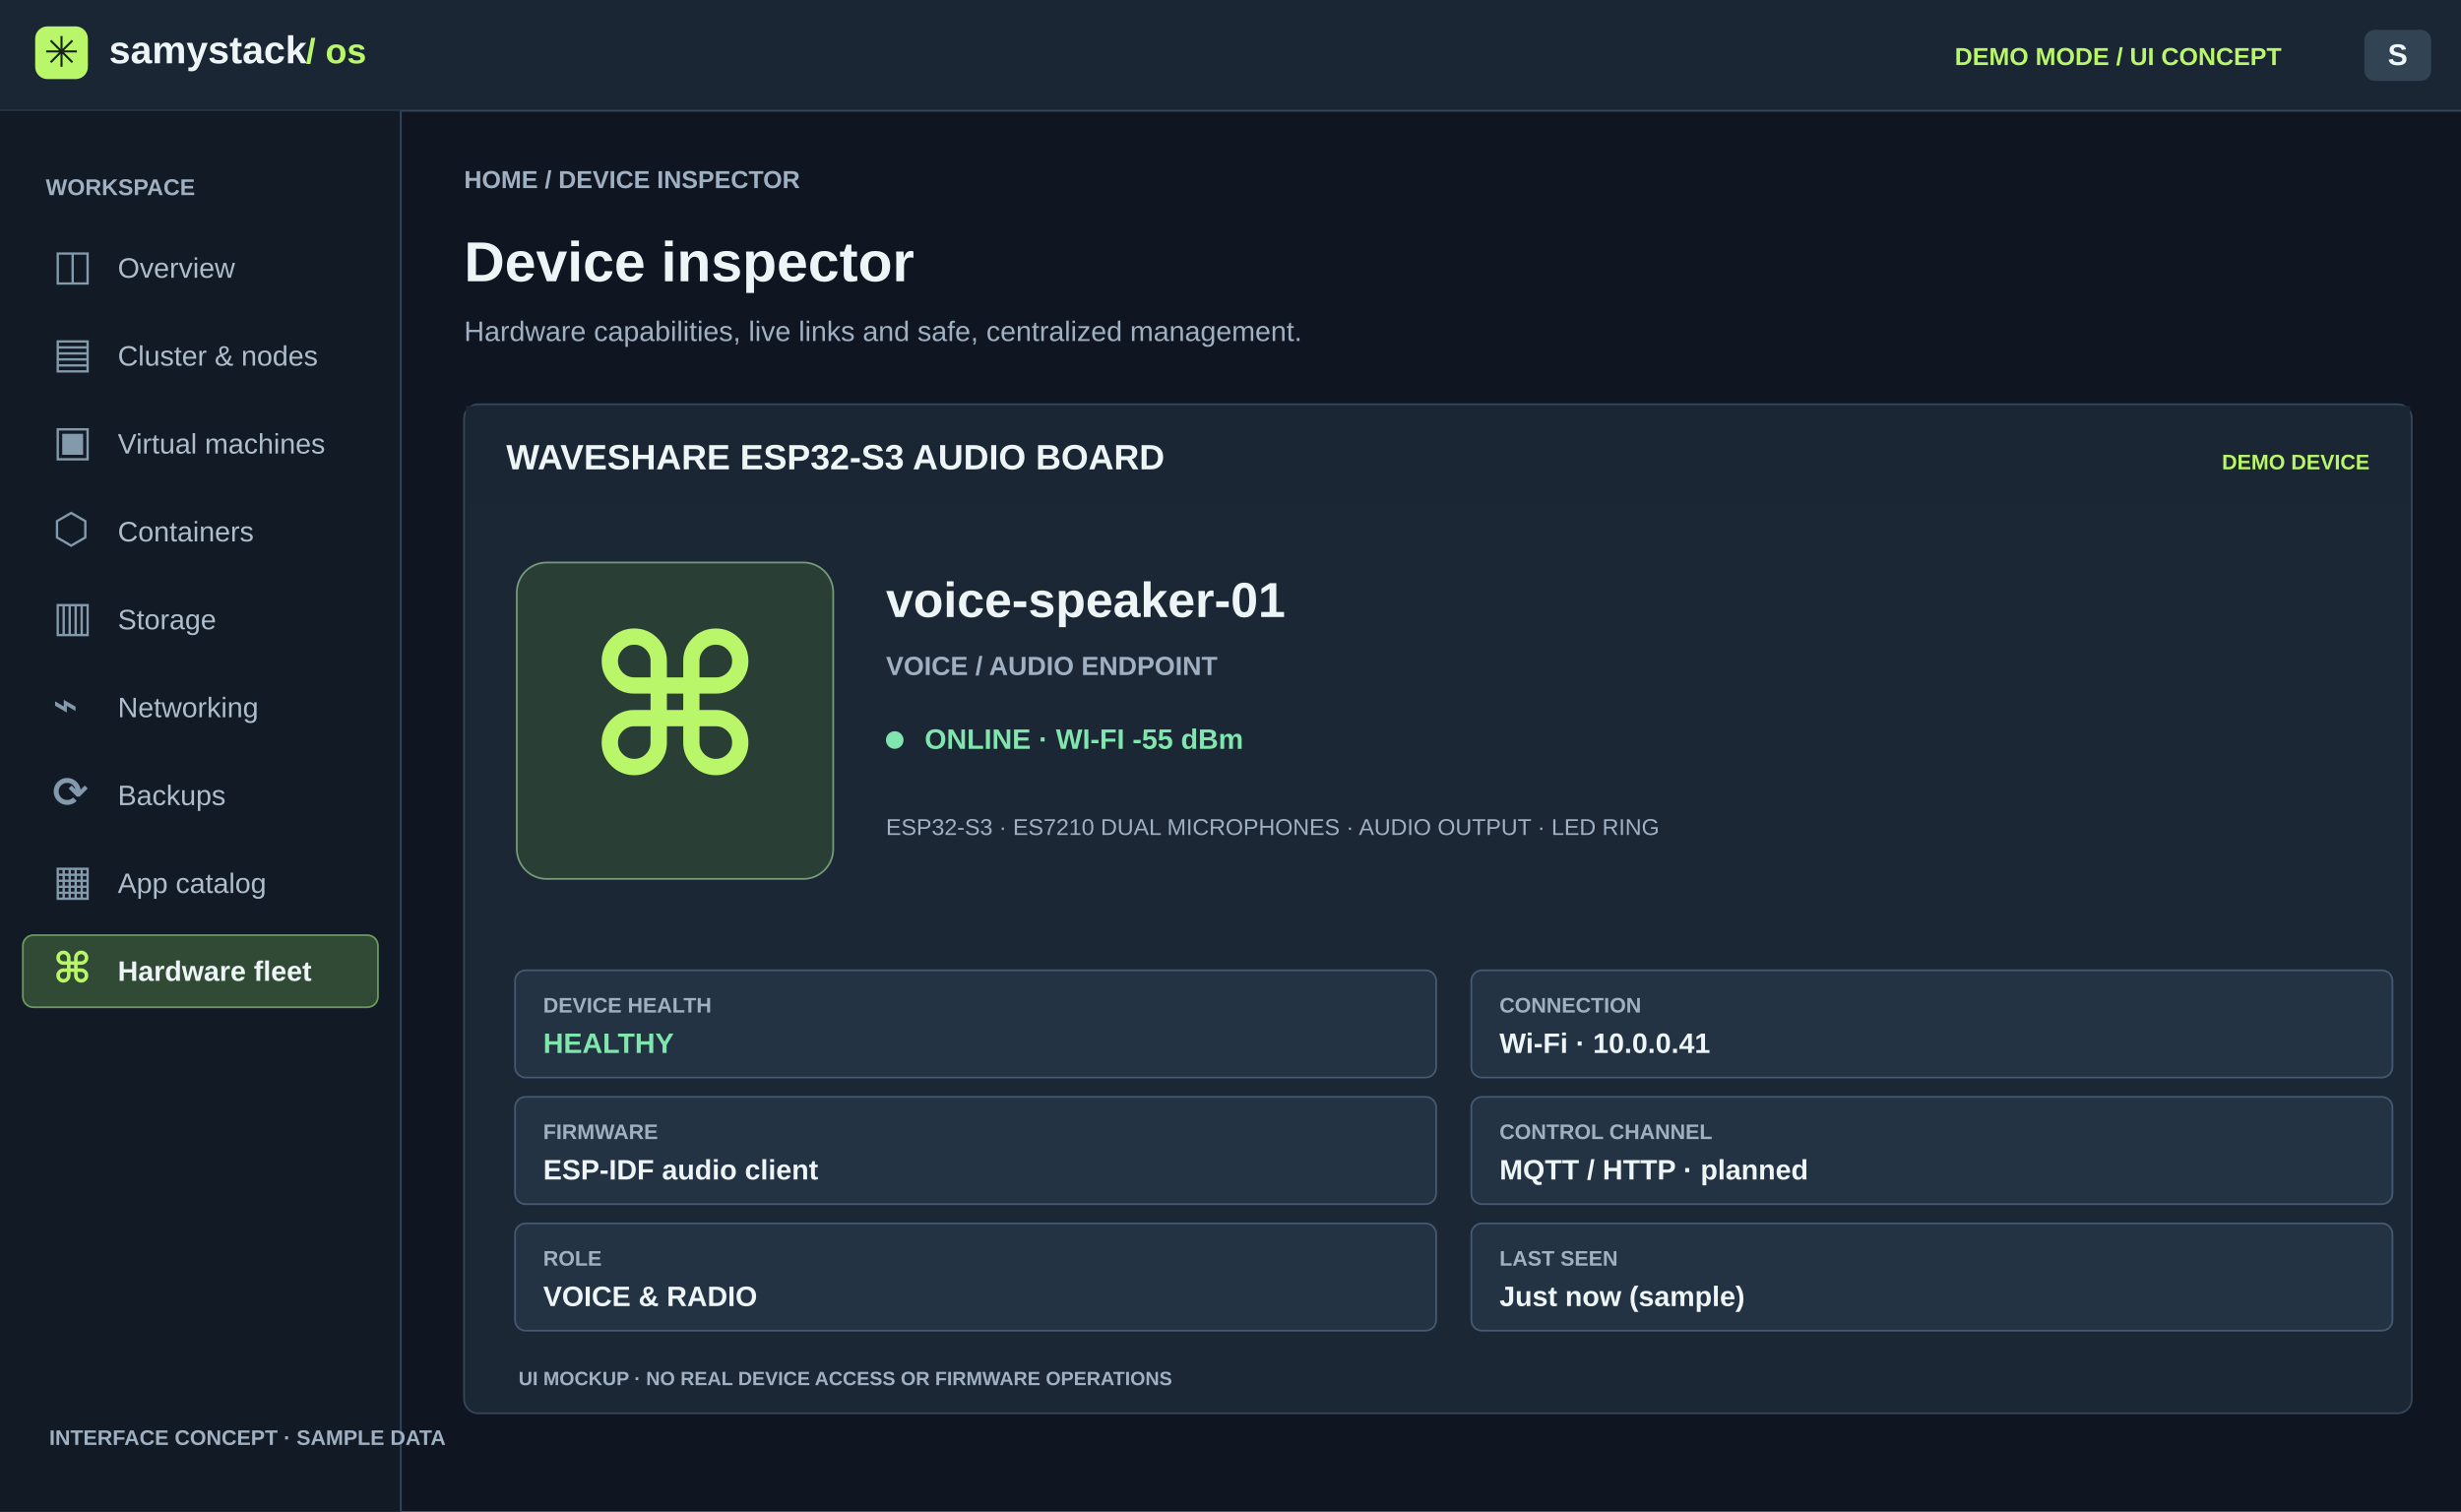
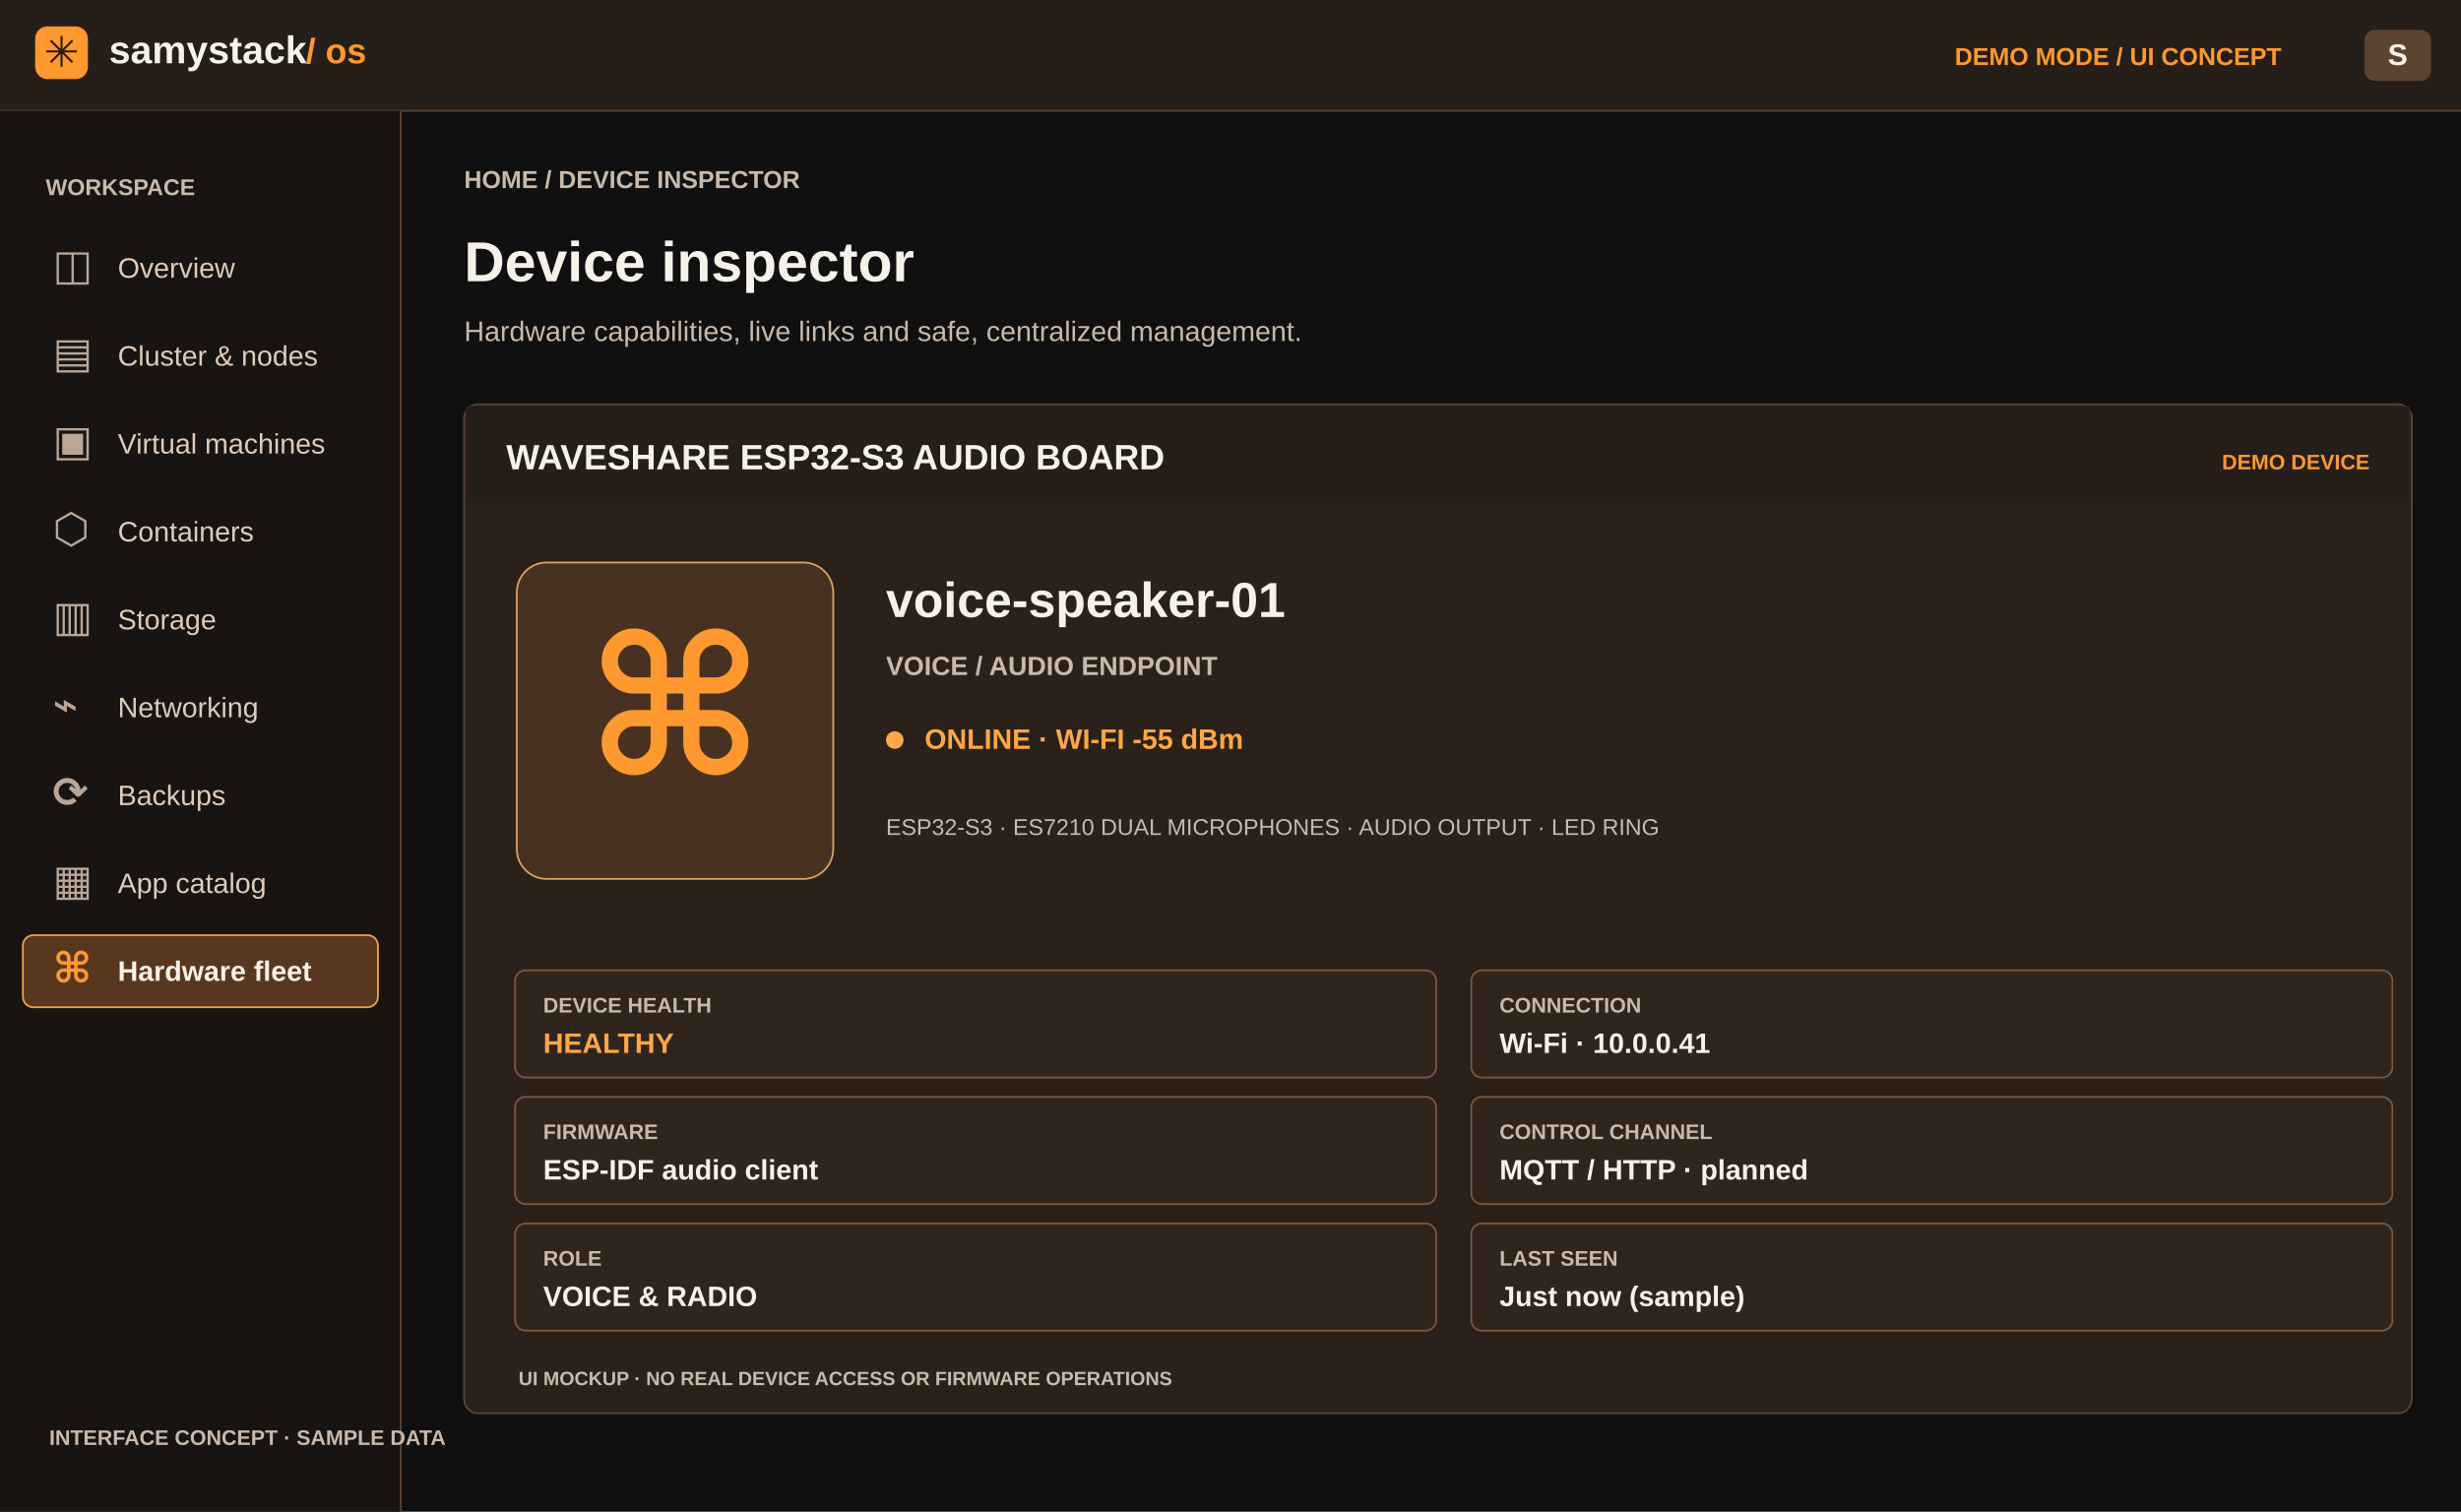
<svg xmlns="http://www.w3.org/2000/svg" viewBox="0 0 1400 860" role="img" aria-label="SamyStackOS interface concept screenshot: Device inspector">
-   <rect x="0" y="0" width="1400" height="860" rx="0" fill="#101621" stroke="none" />
-   <rect x="0" y="0" width="1400" height="63" rx="0" fill="#1b2635" stroke="none" />
-   <line x1="0" y1="63" x2="1400" y2="63" stroke="#35465a" stroke-width="1" />
-   <rect x="0" y="63" width="228" height="797" rx="0" fill="#121a25" stroke="none" />
-   <line x1="228" y1="63" x2="228" y2="860" stroke="#35465a" stroke-width="1" />
-   <rect x="20" y="15" width="30" height="30" rx="7" fill="#b9f66a" stroke="none" />
-   <text x="35" y="38" font-family="Arial,Helvetica,sans-serif" font-size="24" font-weight="700" fill="#15251b" text-anchor="middle">✳</text>
-   <text x="62" y="36" font-family="Arial,Helvetica,sans-serif" font-size="22" font-weight="700" fill="#edf5f6" text-anchor="start">samystack</text>
-   <text x="174" y="36" font-family="Arial,Helvetica,sans-serif" font-size="20" font-weight="700" fill="#b9f66a" text-anchor="start">/ os</text>
-   <text x="1112" y="37" font-family="Arial,Helvetica,sans-serif" font-size="14" font-weight="700" fill="#b9f66a" text-anchor="start">DEMO MODE / UI CONCEPT</text>
-   <rect x="1345" y="17" width="38" height="29" rx="6" fill="#324454" stroke="none" />
-   <text x="1364" y="37" font-family="Arial,Helvetica,sans-serif" font-size="17" font-weight="700" fill="#edf5f6" text-anchor="middle">S</text>
-   <text x="26" y="111" font-family="Arial,Helvetica,sans-serif" font-size="13" font-weight="700" fill="#9fb0c2" text-anchor="start">WORKSPACE</text>
-   <text x="30" y="159" font-family="Arial,Helvetica,sans-serif" font-size="24" font-weight="700" fill="#839aac" text-anchor="start">◫</text>
-   <text x="67" y="158" font-family="Arial,Helvetica,sans-serif" font-size="16" font-weight="500" fill="#adbdcb" text-anchor="start">Overview</text>
-   <text x="30" y="209" font-family="Arial,Helvetica,sans-serif" font-size="24" font-weight="700" fill="#839aac" text-anchor="start">▤</text>
-   <text x="67" y="208" font-family="Arial,Helvetica,sans-serif" font-size="16" font-weight="500" fill="#adbdcb" text-anchor="start">Cluster &amp; nodes</text>
-   <text x="30" y="259" font-family="Arial,Helvetica,sans-serif" font-size="24" font-weight="700" fill="#839aac" text-anchor="start">▣</text>
-   <text x="67" y="258" font-family="Arial,Helvetica,sans-serif" font-size="16" font-weight="500" fill="#adbdcb" text-anchor="start">Virtual machines</text>
-   <text x="30" y="309" font-family="Arial,Helvetica,sans-serif" font-size="24" font-weight="700" fill="#839aac" text-anchor="start">⬡</text>
-   <text x="67" y="308" font-family="Arial,Helvetica,sans-serif" font-size="16" font-weight="500" fill="#adbdcb" text-anchor="start">Containers</text>
-   <text x="30" y="359" font-family="Arial,Helvetica,sans-serif" font-size="24" font-weight="700" fill="#839aac" text-anchor="start">▥</text>
-   <text x="67" y="358" font-family="Arial,Helvetica,sans-serif" font-size="16" font-weight="500" fill="#adbdcb" text-anchor="start">Storage</text>
-   <text x="30" y="409" font-family="Arial,Helvetica,sans-serif" font-size="24" font-weight="700" fill="#839aac" text-anchor="start">⌁</text>
-   <text x="67" y="408" font-family="Arial,Helvetica,sans-serif" font-size="16" font-weight="500" fill="#adbdcb" text-anchor="start">Networking</text>
-   <text x="30" y="459" font-family="Arial,Helvetica,sans-serif" font-size="24" font-weight="700" fill="#839aac" text-anchor="start">⟳</text>
-   <text x="67" y="458" font-family="Arial,Helvetica,sans-serif" font-size="16" font-weight="500" fill="#adbdcb" text-anchor="start">Backups</text>
-   <text x="30" y="509" font-family="Arial,Helvetica,sans-serif" font-size="24" font-weight="700" fill="#839aac" text-anchor="start">▦</text>
-   <text x="67" y="508" font-family="Arial,Helvetica,sans-serif" font-size="16" font-weight="500" fill="#adbdcb" text-anchor="start">App catalog</text>
-   <rect x="13" y="532" width="202" height="41" rx="6" fill="#314a36" stroke="#6b9a60" />
-   <text x="30" y="559" font-family="Arial,Helvetica,sans-serif" font-size="24" font-weight="700" fill="#b9f66a" text-anchor="start">⌘</text>
-   <text x="67" y="558" font-family="Arial,Helvetica,sans-serif" font-size="16" font-weight="700" fill="#edf5f6" text-anchor="start">Hardware fleet</text>
-   <text x="28" y="822" font-family="Arial,Helvetica,sans-serif" font-size="12" font-weight="600" fill="#9fb0c2" text-anchor="start">INTERFACE CONCEPT · SAMPLE DATA</text>
-   <text x="264" y="107" font-family="Arial,Helvetica,sans-serif" font-size="14" font-weight="700" fill="#9fb0c2" text-anchor="start">HOME  /  DEVICE INSPECTOR</text>
-   <text x="264" y="160" font-family="Arial,Helvetica,sans-serif" font-size="32" font-weight="700" fill="#edf5f6" text-anchor="start">Device inspector</text>
-   <text x="264" y="194" font-family="Arial,Helvetica,sans-serif" font-size="16" font-weight="500" fill="#9fb0c2" text-anchor="start">Hardware capabilities, live links and safe, centralized management.</text>
-   <rect x="264" y="230" width="1108" height="574" rx="8" fill="#1b2735" stroke="#35465a" />
-   <rect x="265" y="231" width="1106" height="55" rx="0" fill="#1b2635" stroke="none" />
-   <text x="288" y="267" font-family="Arial,Helvetica,sans-serif" font-size="20" font-weight="700" fill="#edf5f6" text-anchor="start">WAVESHARE ESP32-S3 AUDIO BOARD</text>
-   <text x="1348" y="267" font-family="Arial,Helvetica,sans-serif" font-size="12" font-weight="700" fill="#b9f66a" text-anchor="end">DEMO DEVICE</text>
-   <rect x="294" y="320" width="180" height="180" rx="17" fill="#293f35" stroke="#749b78" />
-   <text x="384" y="441" font-family="Arial,Helvetica,sans-serif" font-size="110" font-weight="700" fill="#b9f66a" text-anchor="middle">⌘</text>
-   <text x="504" y="351" font-family="Arial,Helvetica,sans-serif" font-size="28" font-weight="700" fill="#edf5f6" text-anchor="start">voice-speaker-01</text>
-   <text x="504" y="384" font-family="Arial,Helvetica,sans-serif" font-size="15" font-weight="700" fill="#9fb0c2" text-anchor="start">VOICE / AUDIO ENDPOINT</text>
-   <circle cx="509" cy="421" r="5" fill="#80e6ad" />
-   <text x="526" y="426" font-family="Arial,Helvetica,sans-serif" font-size="16" font-weight="700" fill="#80e6ad" text-anchor="start">ONLINE · WI-FI -55 dBm</text>
-   <text x="504" y="475" font-family="Arial,Helvetica,sans-serif" font-size="13" font-weight="500" fill="#9fb0c2" text-anchor="start">ESP32-S3 · ES7210 DUAL MICROPHONES · AUDIO OUTPUT · LED RING</text>
-   <rect x="293" y="552" width="524" height="61" rx="6" fill="#243344" stroke="#455970" />
-   <text x="309" y="576" font-family="Arial,Helvetica,sans-serif" font-size="12" font-weight="700" fill="#9fb0c2" text-anchor="start">DEVICE HEALTH</text>
-   <text x="309" y="599" font-family="Arial,Helvetica,sans-serif" font-size="16" font-weight="700" fill="#80e6ad" text-anchor="start">HEALTHY</text>
-   <rect x="837" y="552" width="524" height="61" rx="6" fill="#243344" stroke="#455970" />
-   <text x="853" y="576" font-family="Arial,Helvetica,sans-serif" font-size="12" font-weight="700" fill="#9fb0c2" text-anchor="start">CONNECTION</text>
-   <text x="853" y="599" font-family="Arial,Helvetica,sans-serif" font-size="16" font-weight="700" fill="#edf5f6" text-anchor="start">Wi-Fi · 10.0.0.41</text>
-   <rect x="293" y="624" width="524" height="61" rx="6" fill="#243344" stroke="#455970" />
-   <text x="309" y="648" font-family="Arial,Helvetica,sans-serif" font-size="12" font-weight="700" fill="#9fb0c2" text-anchor="start">FIRMWARE</text>
-   <text x="309" y="671" font-family="Arial,Helvetica,sans-serif" font-size="16" font-weight="700" fill="#edf5f6" text-anchor="start">ESP-IDF audio client</text>
-   <rect x="837" y="624" width="524" height="61" rx="6" fill="#243344" stroke="#455970" />
-   <text x="853" y="648" font-family="Arial,Helvetica,sans-serif" font-size="12" font-weight="700" fill="#9fb0c2" text-anchor="start">CONTROL CHANNEL</text>
-   <text x="853" y="671" font-family="Arial,Helvetica,sans-serif" font-size="16" font-weight="700" fill="#edf5f6" text-anchor="start">MQTT / HTTP · planned</text>
-   <rect x="293" y="696" width="524" height="61" rx="6" fill="#243344" stroke="#455970" />
-   <text x="309" y="720" font-family="Arial,Helvetica,sans-serif" font-size="12" font-weight="700" fill="#9fb0c2" text-anchor="start">ROLE</text>
-   <text x="309" y="743" font-family="Arial,Helvetica,sans-serif" font-size="16" font-weight="700" fill="#edf5f6" text-anchor="start">VOICE &amp; RADIO</text>
-   <rect x="837" y="696" width="524" height="61" rx="6" fill="#243344" stroke="#455970" />
-   <text x="853" y="720" font-family="Arial,Helvetica,sans-serif" font-size="12" font-weight="700" fill="#9fb0c2" text-anchor="start">LAST SEEN</text>
-   <text x="853" y="743" font-family="Arial,Helvetica,sans-serif" font-size="16" font-weight="700" fill="#edf5f6" text-anchor="start">Just now (sample)</text>
-   <text x="295" y="788" font-family="Arial,Helvetica,sans-serif" font-size="11" font-weight="700" fill="#9fb0c2" text-anchor="start">UI MOCKUP · NO REAL DEVICE ACCESS OR FIRMWARE OPERATIONS</text>
+   <rect x="0" y="0" width="1400" height="860" rx="0" fill="#101010" stroke="none" />
+   <rect x="0" y="0" width="1400" height="63" rx="0" fill="#261e18" stroke="none" />
+   <line x1="0" y1="63" x2="1400" y2="63" stroke="#5c4534" stroke-width="1" />
+   <rect x="0" y="63" width="228" height="797" rx="0" fill="#171412" stroke="none" />
+   <line x1="228" y1="63" x2="228" y2="860" stroke="#5c4534" stroke-width="1" />
+   <rect x="20" y="15" width="30" height="30" rx="7" fill="#ff982e" stroke="none" />
+   <text x="35" y="38" font-family="Arial,Helvetica,sans-serif" font-size="24" font-weight="700" fill="#281b14" text-anchor="middle">✳</text>
+   <text x="62" y="36" font-family="Arial,Helvetica,sans-serif" font-size="22" font-weight="700" fill="#f7f2e9" text-anchor="start">samystack</text>
+   <text x="174" y="36" font-family="Arial,Helvetica,sans-serif" font-size="20" font-weight="700" fill="#ff982e" text-anchor="start">/ os</text>
+   <text x="1112" y="37" font-family="Arial,Helvetica,sans-serif" font-size="14" font-weight="700" fill="#ff982e" text-anchor="start">DEMO MODE / UI CONCEPT</text>
+   <rect x="1345" y="17" width="38" height="29" rx="6" fill="#5c4431" stroke="none" />
+   <text x="1364" y="37" font-family="Arial,Helvetica,sans-serif" font-size="17" font-weight="700" fill="#f7f2e9" text-anchor="middle">S</text>
+   <text x="26" y="111" font-family="Arial,Helvetica,sans-serif" font-size="13" font-weight="700" fill="#c9b9aa" text-anchor="start">WORKSPACE</text>
+   <text x="30" y="159" font-family="Arial,Helvetica,sans-serif" font-size="24" font-weight="700" fill="#b9a696" text-anchor="start">◫</text>
+   <text x="67" y="158" font-family="Arial,Helvetica,sans-serif" font-size="16" font-weight="500" fill="#e0cbb8" text-anchor="start">Overview</text>
+   <text x="30" y="209" font-family="Arial,Helvetica,sans-serif" font-size="24" font-weight="700" fill="#b9a696" text-anchor="start">▤</text>
+   <text x="67" y="208" font-family="Arial,Helvetica,sans-serif" font-size="16" font-weight="500" fill="#e0cbb8" text-anchor="start">Cluster &amp; nodes</text>
+   <text x="30" y="259" font-family="Arial,Helvetica,sans-serif" font-size="24" font-weight="700" fill="#b9a696" text-anchor="start">▣</text>
+   <text x="67" y="258" font-family="Arial,Helvetica,sans-serif" font-size="16" font-weight="500" fill="#e0cbb8" text-anchor="start">Virtual machines</text>
+   <text x="30" y="309" font-family="Arial,Helvetica,sans-serif" font-size="24" font-weight="700" fill="#b9a696" text-anchor="start">⬡</text>
+   <text x="67" y="308" font-family="Arial,Helvetica,sans-serif" font-size="16" font-weight="500" fill="#e0cbb8" text-anchor="start">Containers</text>
+   <text x="30" y="359" font-family="Arial,Helvetica,sans-serif" font-size="24" font-weight="700" fill="#b9a696" text-anchor="start">▥</text>
+   <text x="67" y="358" font-family="Arial,Helvetica,sans-serif" font-size="16" font-weight="500" fill="#e0cbb8" text-anchor="start">Storage</text>
+   <text x="30" y="409" font-family="Arial,Helvetica,sans-serif" font-size="24" font-weight="700" fill="#b9a696" text-anchor="start">⌁</text>
+   <text x="67" y="408" font-family="Arial,Helvetica,sans-serif" font-size="16" font-weight="500" fill="#e0cbb8" text-anchor="start">Networking</text>
+   <text x="30" y="459" font-family="Arial,Helvetica,sans-serif" font-size="24" font-weight="700" fill="#b9a696" text-anchor="start">⟳</text>
+   <text x="67" y="458" font-family="Arial,Helvetica,sans-serif" font-size="16" font-weight="500" fill="#e0cbb8" text-anchor="start">Backups</text>
+   <text x="30" y="509" font-family="Arial,Helvetica,sans-serif" font-size="24" font-weight="700" fill="#b9a696" text-anchor="start">▦</text>
+   <text x="67" y="508" font-family="Arial,Helvetica,sans-serif" font-size="16" font-weight="500" fill="#e0cbb8" text-anchor="start">App catalog</text>
+   <rect x="13" y="532" width="202" height="41" rx="6" fill="#59371f" stroke="#f1a443" />
+   <text x="30" y="559" font-family="Arial,Helvetica,sans-serif" font-size="24" font-weight="700" fill="#ff982e" text-anchor="start">⌘</text>
+   <text x="67" y="558" font-family="Arial,Helvetica,sans-serif" font-size="16" font-weight="700" fill="#f7f2e9" text-anchor="start">Hardware fleet</text>
+   <text x="28" y="822" font-family="Arial,Helvetica,sans-serif" font-size="12" font-weight="600" fill="#c9b9aa" text-anchor="start">INTERFACE CONCEPT · SAMPLE DATA</text>
+   <text x="264" y="107" font-family="Arial,Helvetica,sans-serif" font-size="14" font-weight="700" fill="#c9b9aa" text-anchor="start">HOME  /  DEVICE INSPECTOR</text>
+   <text x="264" y="160" font-family="Arial,Helvetica,sans-serif" font-size="32" font-weight="700" fill="#f7f2e9" text-anchor="start">Device inspector</text>
+   <text x="264" y="194" font-family="Arial,Helvetica,sans-serif" font-size="16" font-weight="500" fill="#c9b9aa" text-anchor="start">Hardware capabilities, live links and safe, centralized management.</text>
+   <rect x="264" y="230" width="1108" height="574" rx="8" fill="#2a211b" stroke="#5c4534" />
+   <rect x="265" y="231" width="1106" height="55" rx="0" fill="#261e18" stroke="none" />
+   <text x="288" y="267" font-family="Arial,Helvetica,sans-serif" font-size="20" font-weight="700" fill="#f7f2e9" text-anchor="start">WAVESHARE ESP32-S3 AUDIO BOARD</text>
+   <text x="1348" y="267" font-family="Arial,Helvetica,sans-serif" font-size="12" font-weight="700" fill="#ff982e" text-anchor="end">DEMO DEVICE</text>
+   <rect x="294" y="320" width="180" height="180" rx="17" fill="#483121" stroke="#daa363" />
+   <text x="384" y="441" font-family="Arial,Helvetica,sans-serif" font-size="110" font-weight="700" fill="#ff982e" text-anchor="middle">⌘</text>
+   <text x="504" y="351" font-family="Arial,Helvetica,sans-serif" font-size="28" font-weight="700" fill="#f7f2e9" text-anchor="start">voice-speaker-01</text>
+   <text x="504" y="384" font-family="Arial,Helvetica,sans-serif" font-size="15" font-weight="700" fill="#c9b9aa" text-anchor="start">VOICE / AUDIO ENDPOINT</text>
+   <circle cx="509" cy="421" r="5" fill="#ffa746" />
+   <text x="526" y="426" font-family="Arial,Helvetica,sans-serif" font-size="16" font-weight="700" fill="#ffa746" text-anchor="start">ONLINE · WI-FI -55 dBm</text>
+   <text x="504" y="475" font-family="Arial,Helvetica,sans-serif" font-size="13" font-weight="500" fill="#c9b9aa" text-anchor="start">ESP32-S3 · ES7210 DUAL MICROPHONES · AUDIO OUTPUT · LED RING</text>
+   <rect x="293" y="552" width="524" height="61" rx="6" fill="#30251d" stroke="#7d583d" />
+   <text x="309" y="576" font-family="Arial,Helvetica,sans-serif" font-size="12" font-weight="700" fill="#c9b9aa" text-anchor="start">DEVICE HEALTH</text>
+   <text x="309" y="599" font-family="Arial,Helvetica,sans-serif" font-size="16" font-weight="700" fill="#ffa746" text-anchor="start">HEALTHY</text>
+   <rect x="837" y="552" width="524" height="61" rx="6" fill="#30251d" stroke="#7d583d" />
+   <text x="853" y="576" font-family="Arial,Helvetica,sans-serif" font-size="12" font-weight="700" fill="#c9b9aa" text-anchor="start">CONNECTION</text>
+   <text x="853" y="599" font-family="Arial,Helvetica,sans-serif" font-size="16" font-weight="700" fill="#f7f2e9" text-anchor="start">Wi-Fi · 10.0.0.41</text>
+   <rect x="293" y="624" width="524" height="61" rx="6" fill="#30251d" stroke="#7d583d" />
+   <text x="309" y="648" font-family="Arial,Helvetica,sans-serif" font-size="12" font-weight="700" fill="#c9b9aa" text-anchor="start">FIRMWARE</text>
+   <text x="309" y="671" font-family="Arial,Helvetica,sans-serif" font-size="16" font-weight="700" fill="#f7f2e9" text-anchor="start">ESP-IDF audio client</text>
+   <rect x="837" y="624" width="524" height="61" rx="6" fill="#30251d" stroke="#7d583d" />
+   <text x="853" y="648" font-family="Arial,Helvetica,sans-serif" font-size="12" font-weight="700" fill="#c9b9aa" text-anchor="start">CONTROL CHANNEL</text>
+   <text x="853" y="671" font-family="Arial,Helvetica,sans-serif" font-size="16" font-weight="700" fill="#f7f2e9" text-anchor="start">MQTT / HTTP · planned</text>
+   <rect x="293" y="696" width="524" height="61" rx="6" fill="#30251d" stroke="#7d583d" />
+   <text x="309" y="720" font-family="Arial,Helvetica,sans-serif" font-size="12" font-weight="700" fill="#c9b9aa" text-anchor="start">ROLE</text>
+   <text x="309" y="743" font-family="Arial,Helvetica,sans-serif" font-size="16" font-weight="700" fill="#f7f2e9" text-anchor="start">VOICE &amp; RADIO</text>
+   <rect x="837" y="696" width="524" height="61" rx="6" fill="#30251d" stroke="#7d583d" />
+   <text x="853" y="720" font-family="Arial,Helvetica,sans-serif" font-size="12" font-weight="700" fill="#c9b9aa" text-anchor="start">LAST SEEN</text>
+   <text x="853" y="743" font-family="Arial,Helvetica,sans-serif" font-size="16" font-weight="700" fill="#f7f2e9" text-anchor="start">Just now (sample)</text>
+   <text x="295" y="788" font-family="Arial,Helvetica,sans-serif" font-size="11" font-weight="700" fill="#c9b9aa" text-anchor="start">UI MOCKUP · NO REAL DEVICE ACCESS OR FIRMWARE OPERATIONS</text>
</svg>
